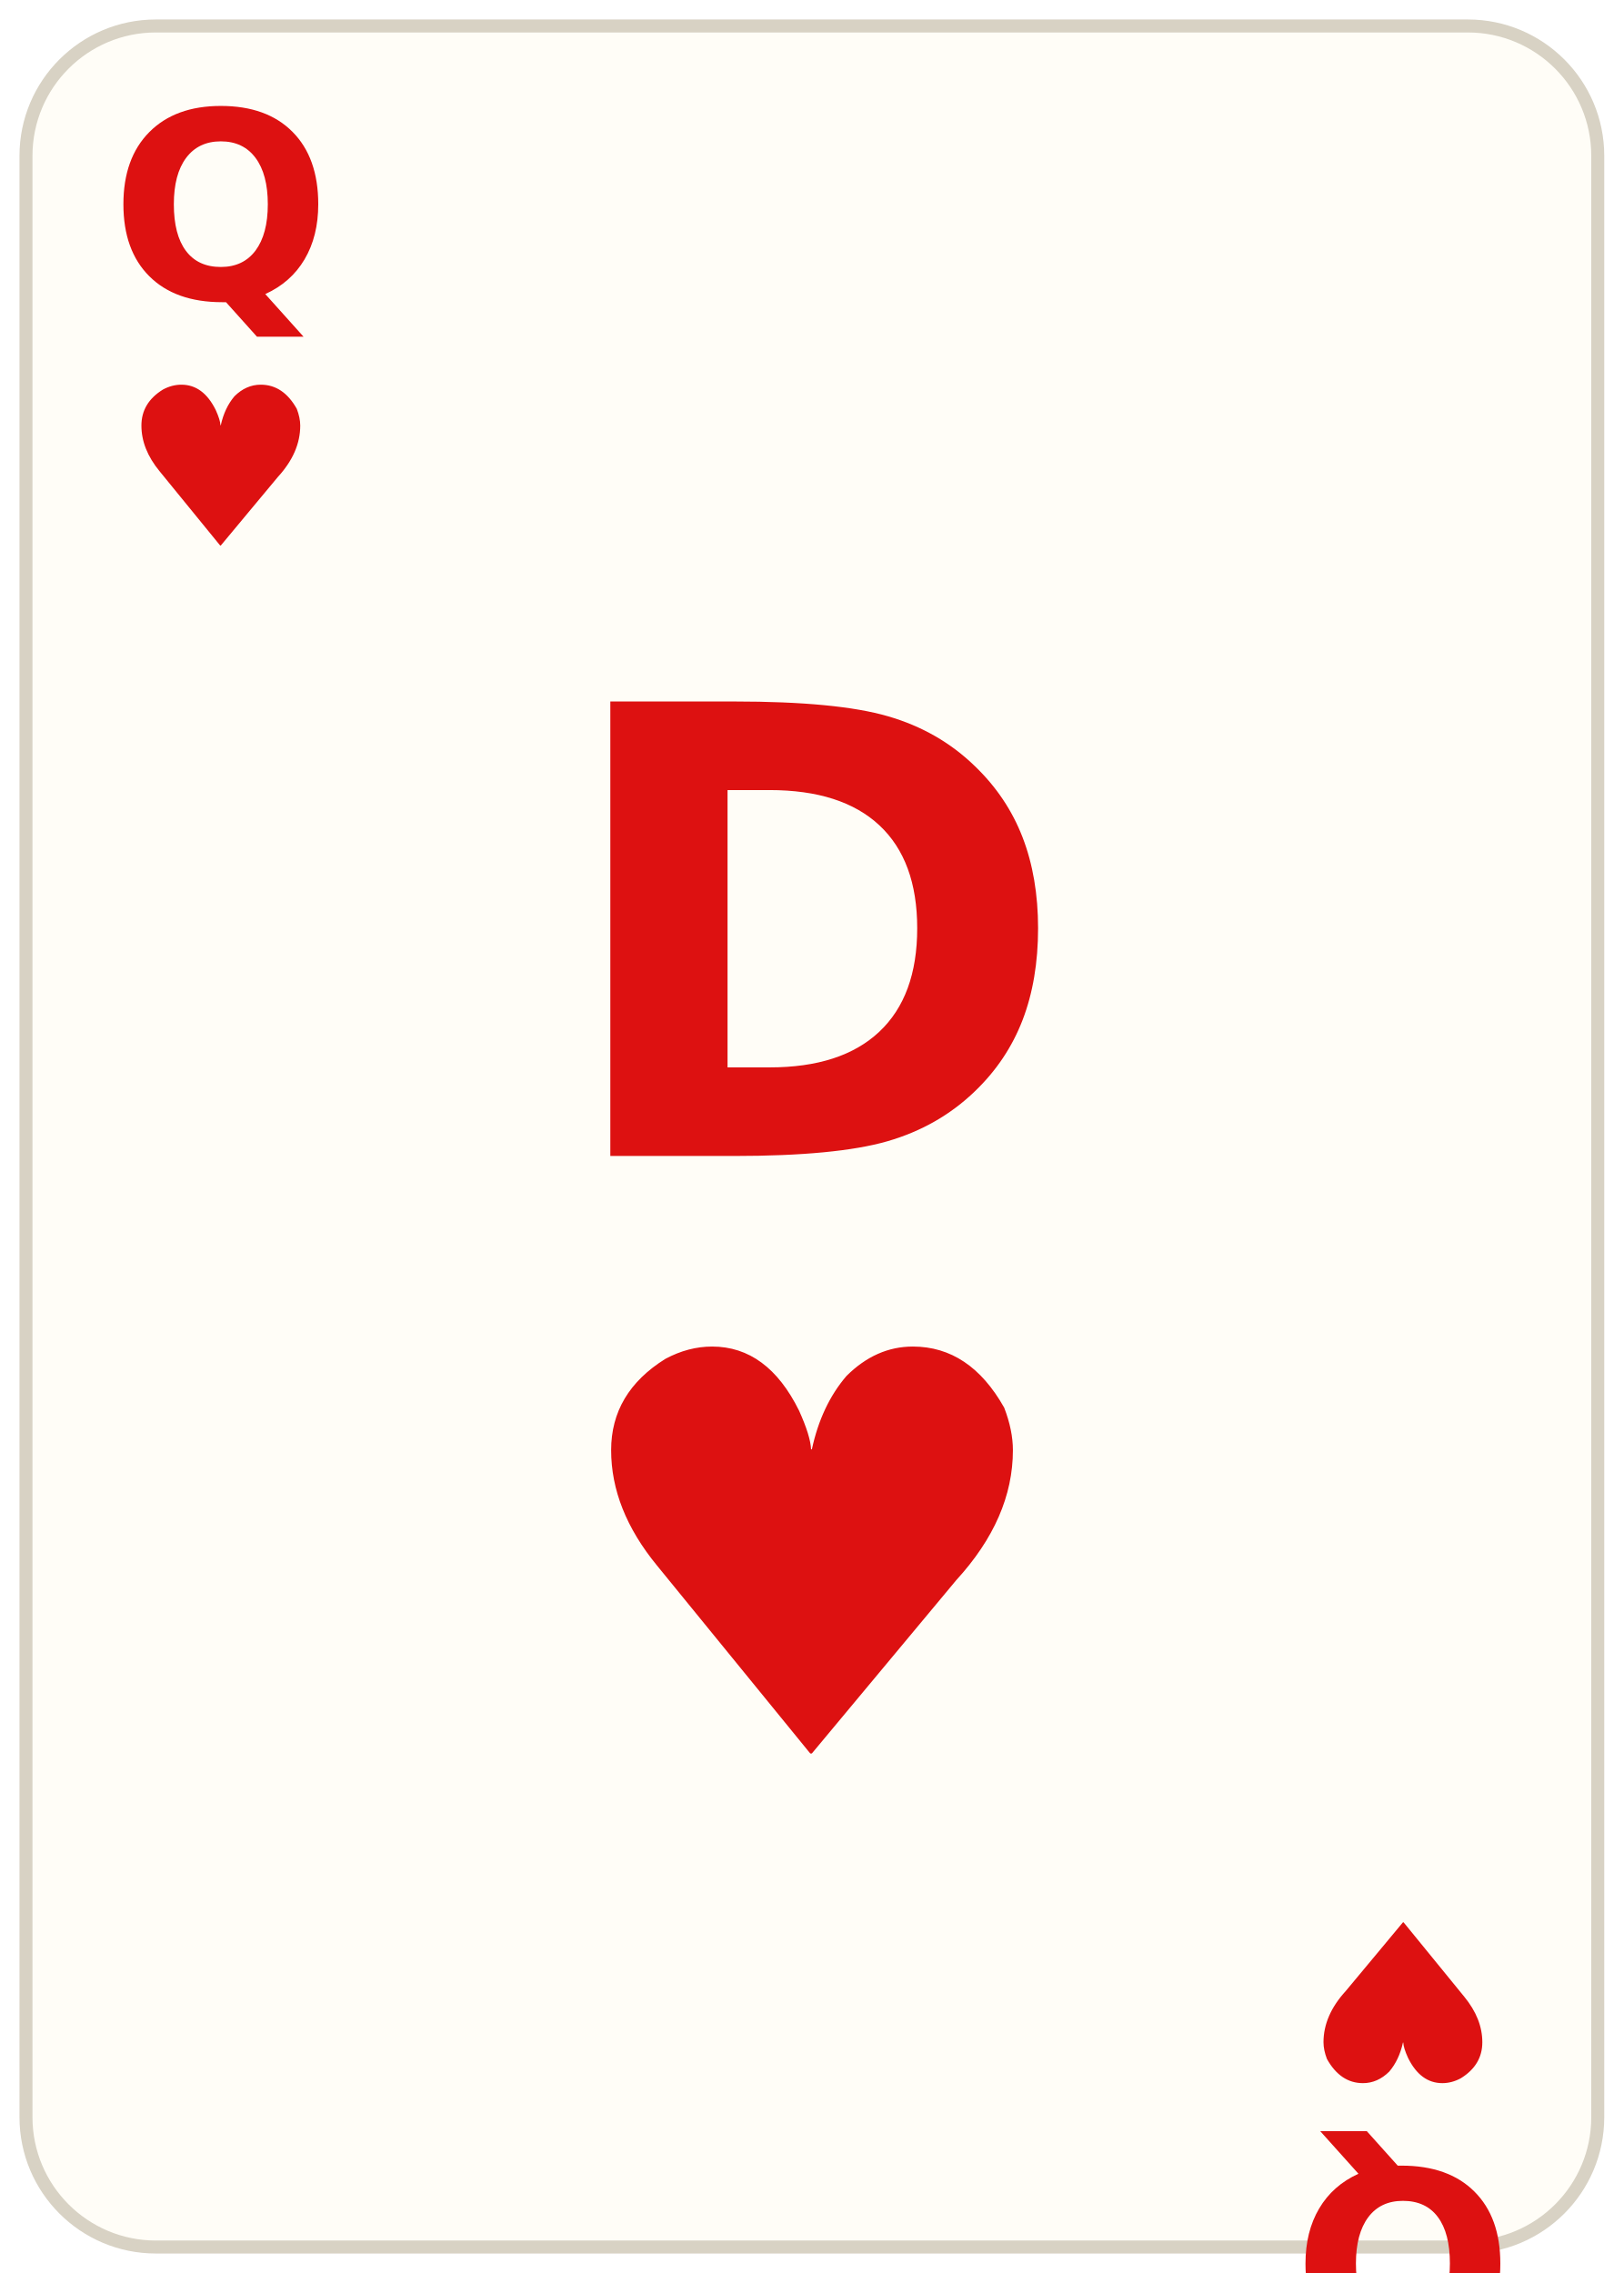
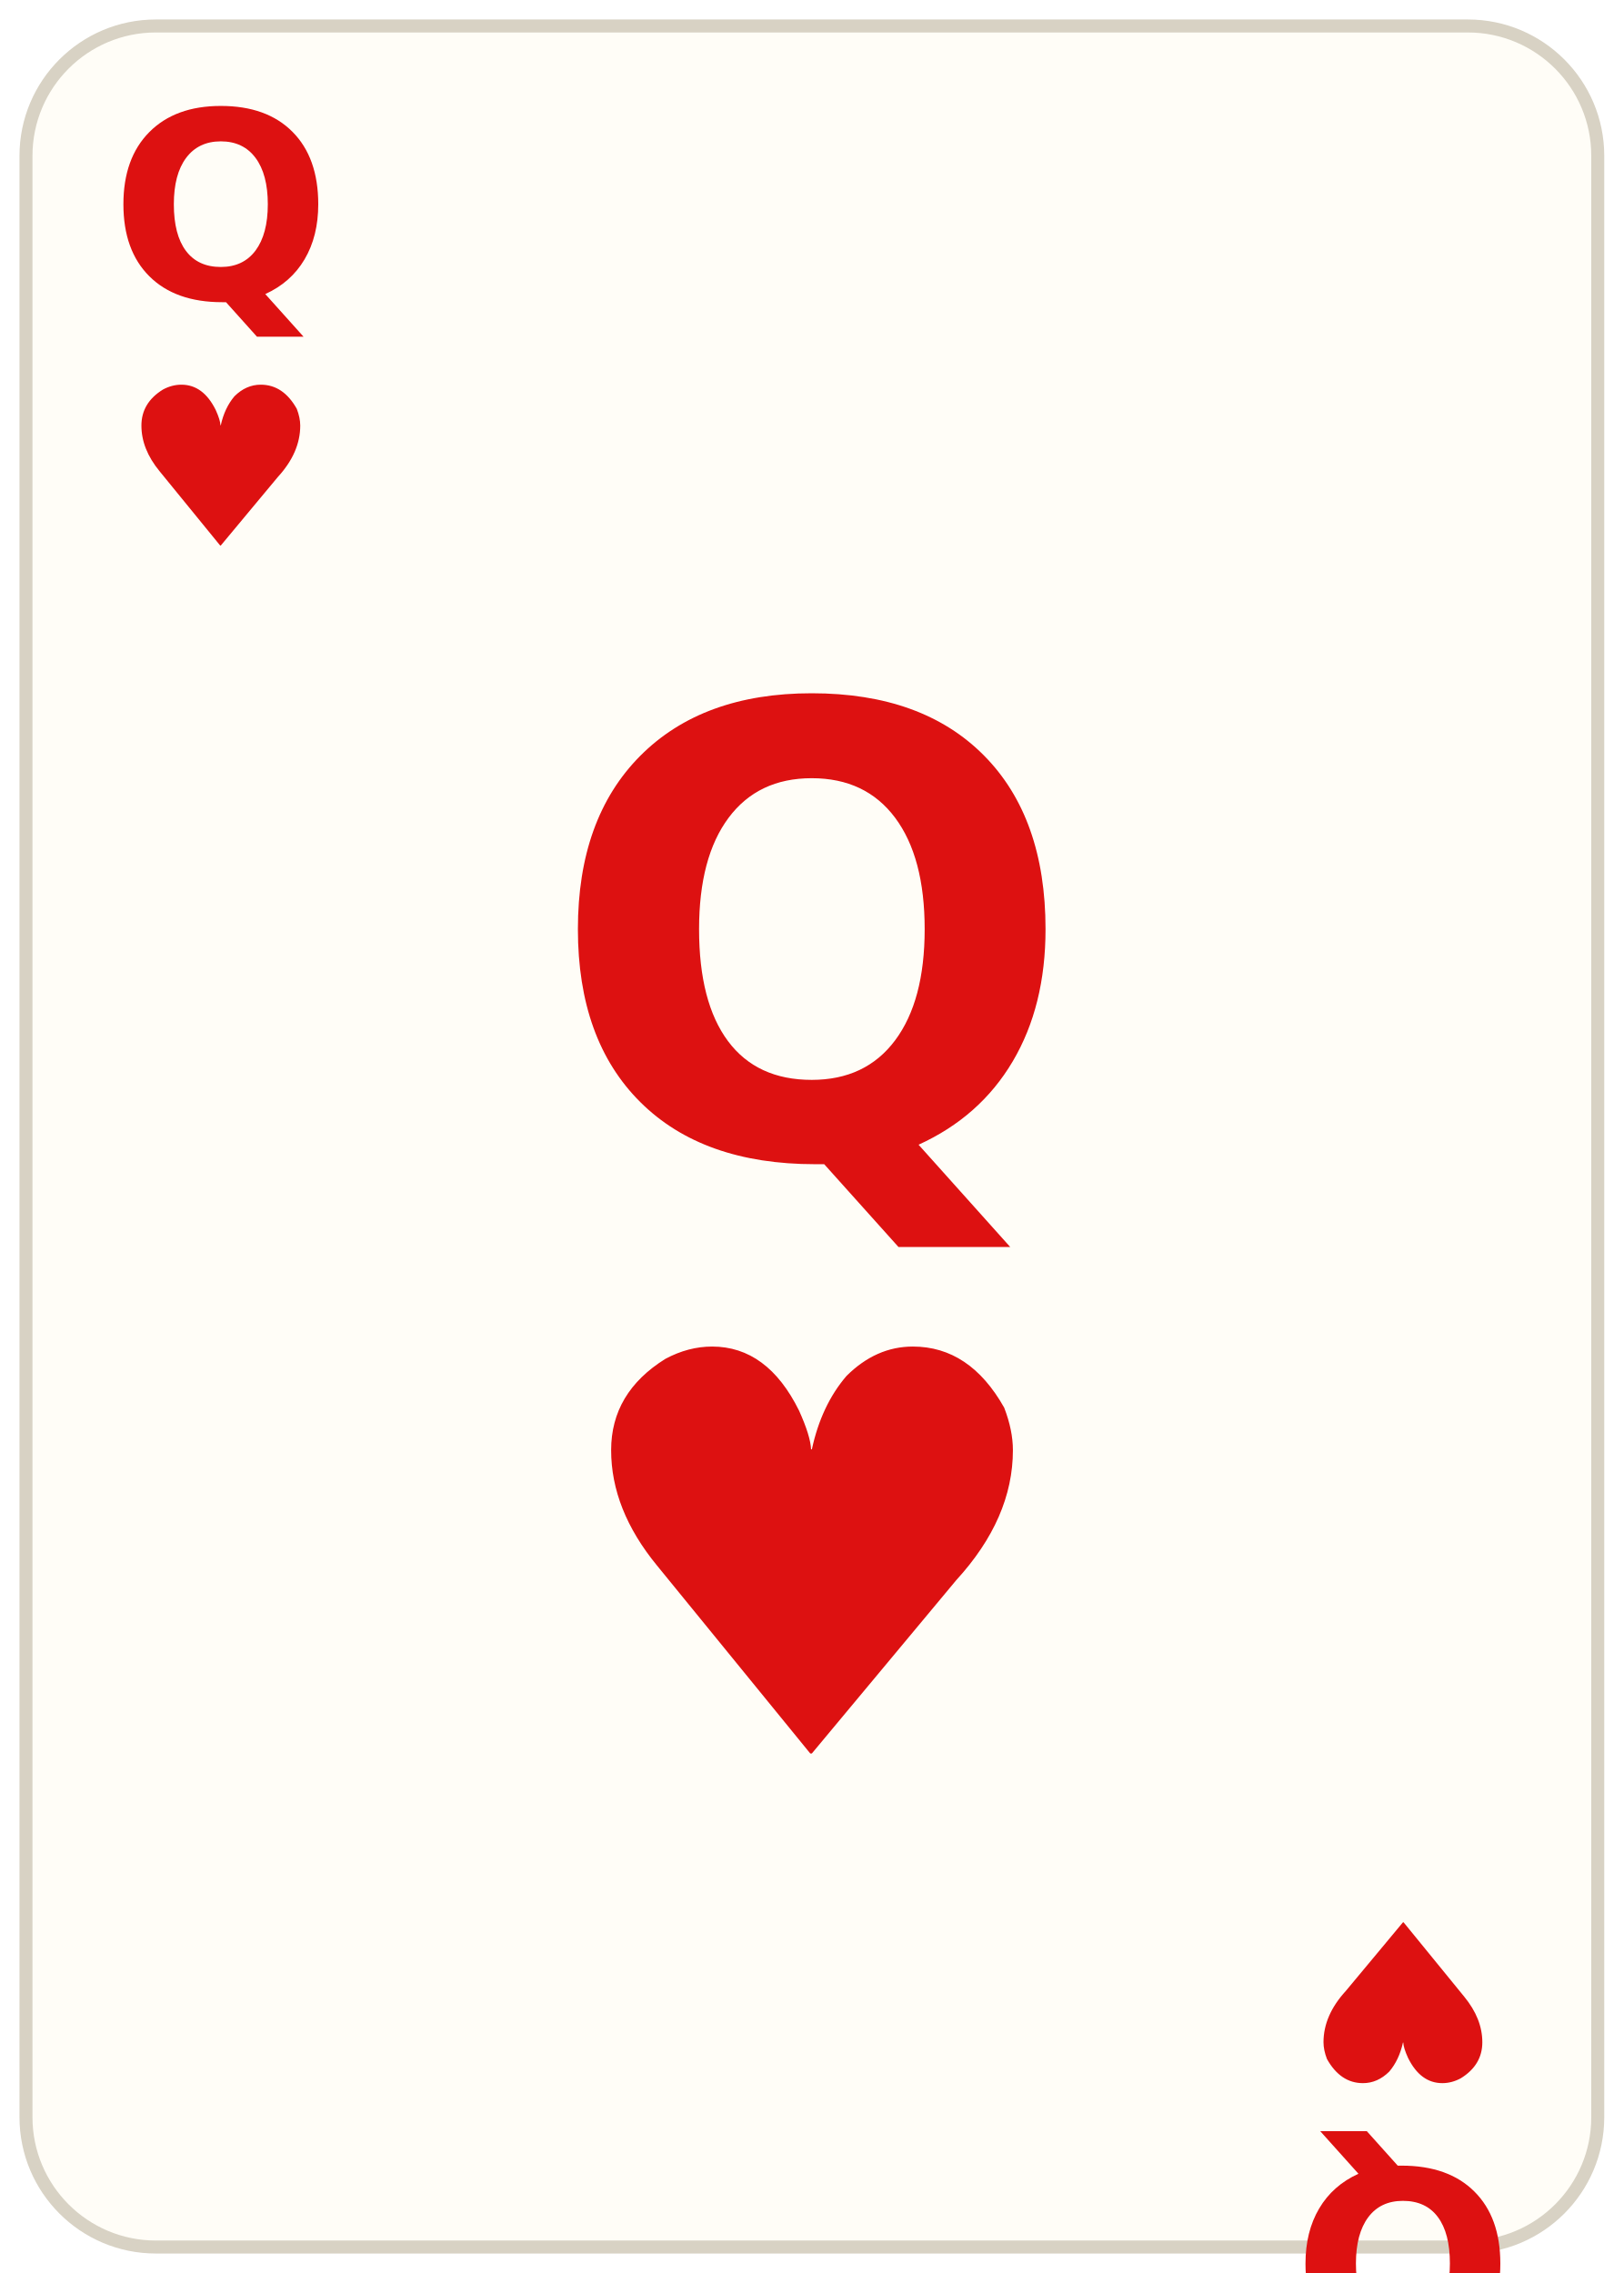
<svg xmlns="http://www.w3.org/2000/svg" viewBox="0 0 250 350" font-family="'DejaVu Sans','Arial Unicode MS','Segoe UI Symbol',sans-serif">
  <rect x="4" y="4" width="242" height="342" rx="20" ry="20" fill="#fffdf7" stroke="#d8d2c4" stroke-width="2" />
  <g fill="#d11" text-anchor="middle">
    <text x="34" y="46" font-size="40" font-weight="700">Q</text>
    <text x="34" y="84" font-size="34">♥</text>
    <g transform="rotate(180 216 312)">
      <text x="216" y="290" font-size="40" font-weight="700">Q</text>
      <text x="216" y="328" font-size="34">♥</text>
    </g>
-     <text x="125" y="178" font-size="96" font-weight="700">D</text>
+     <text x="125" y="178" font-size="96" font-weight="700">Q</text>
    <text x="125" y="270" font-size="86">♥</text>
  </g>
</svg>
